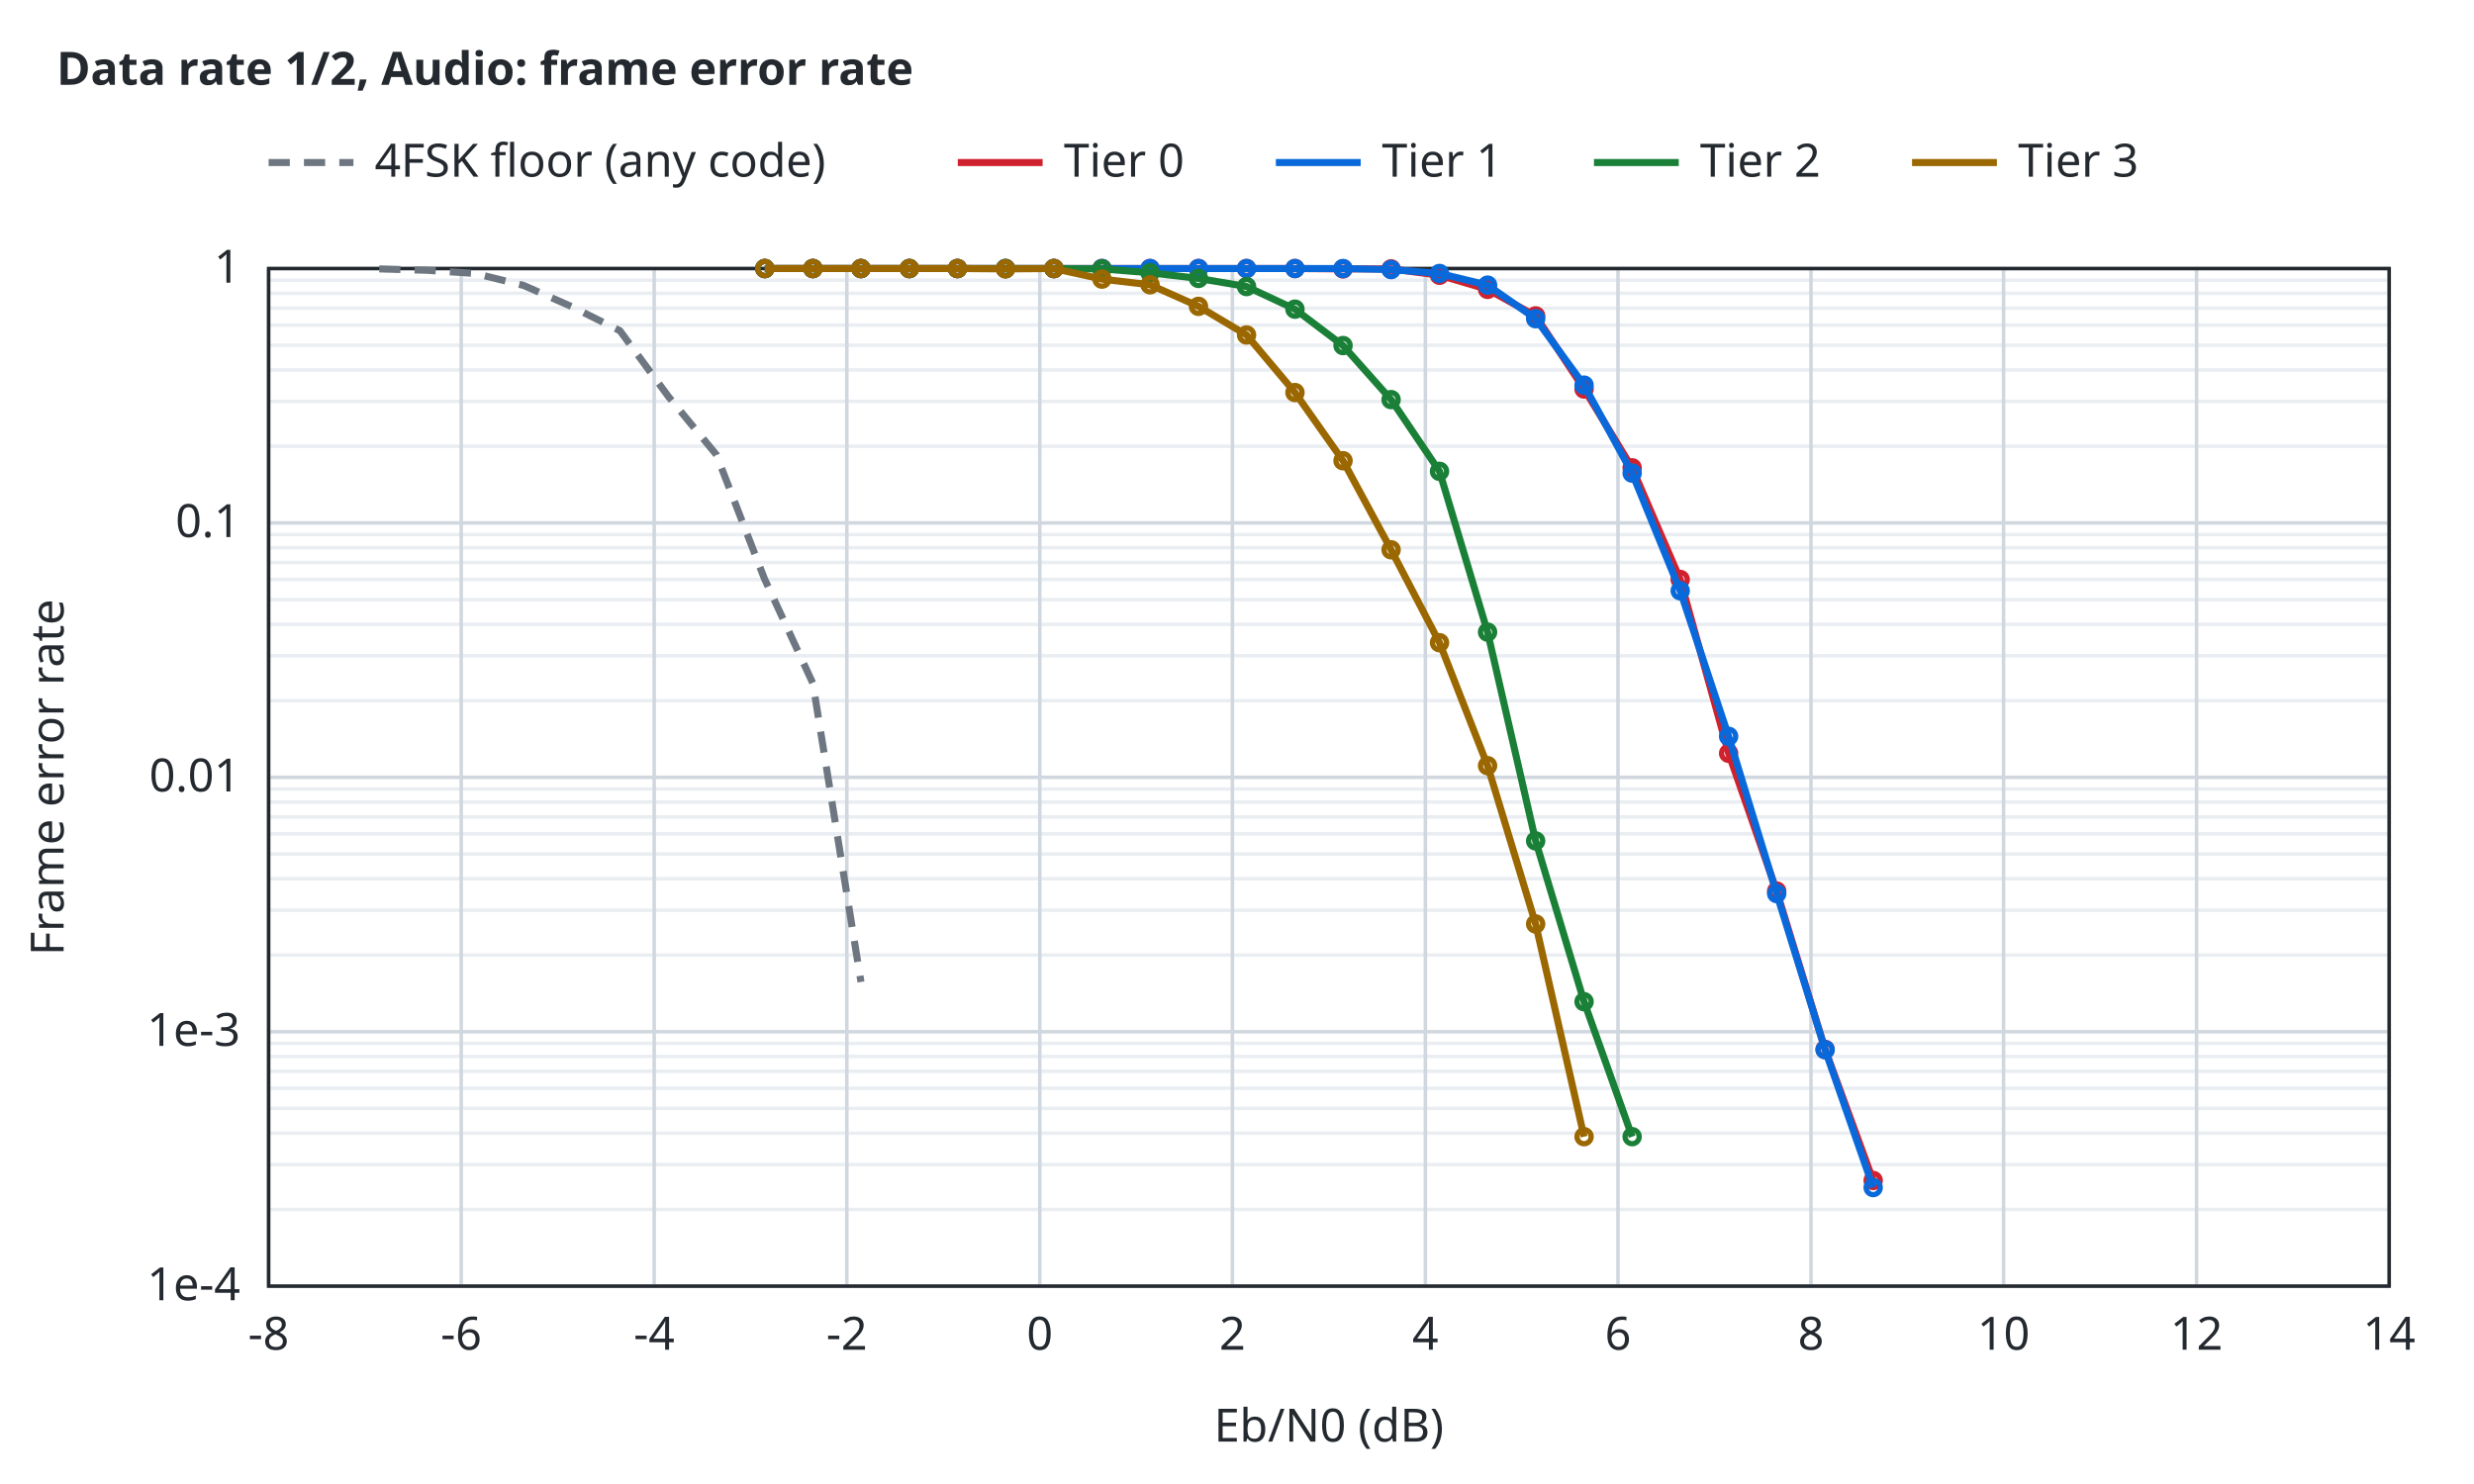
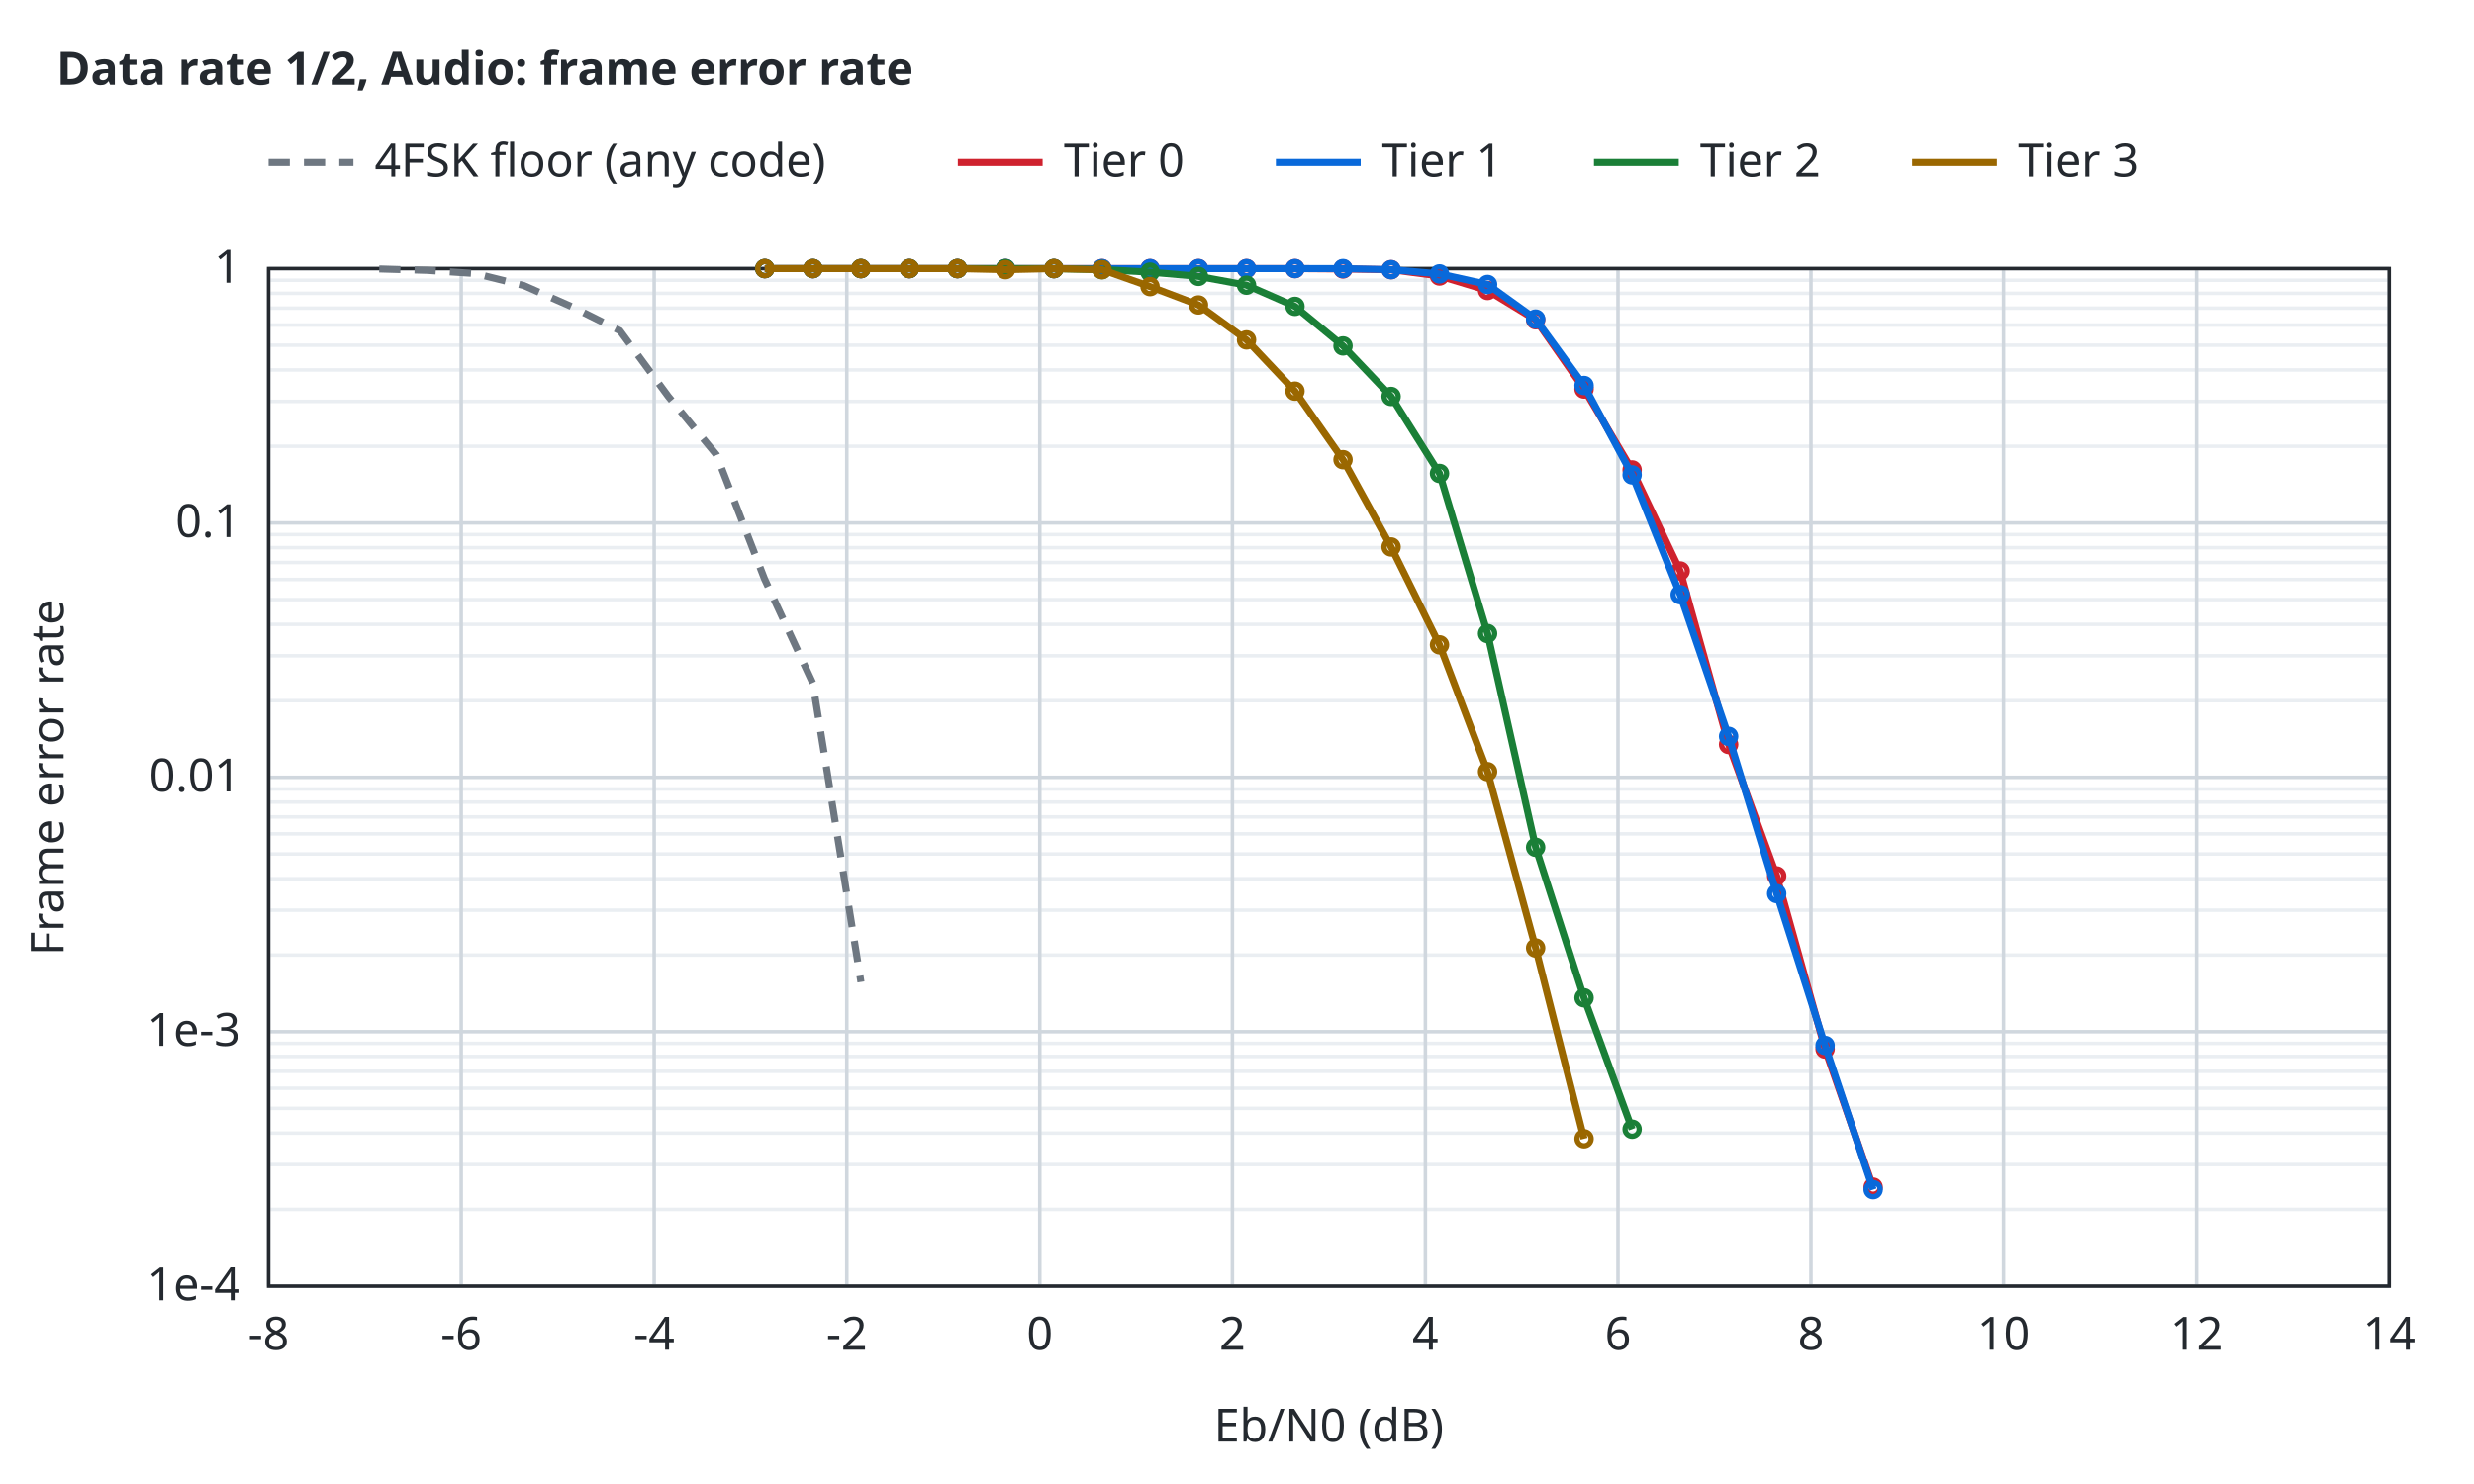
<svg xmlns="http://www.w3.org/2000/svg" width="700" height="420" viewBox="0 0 700 420">
  <style>text{font-family:sans-serif;font-size:13px;fill:#24292f}.t{font-weight:600}.bg{fill:#ffffff}.ax{stroke:#24292f;stroke-width:1;fill:none}.gr{stroke:#d0d7de;stroke-width:1}.mi{stroke:#eaeef2;stroke-width:1}.r0{stroke:#6e7781}.r1{stroke:#bc4c00}.r2{stroke:#8250df}.r3{stroke:#1b7c83}.r4{stroke:#9a6700}.s1{stroke:#cf222e}.s2{stroke:#0969da}.s3{stroke:#1a7f37}.s4{stroke:#9a6700}.q0{fill:#6e7781}.q1{fill:#bc4c00}.q2{fill:#8250df}.f1{fill:#cf222e}.f2{fill:#0969da}.f3{fill:#1a7f37}.f4{fill:#9a6700}.l{fill:none;stroke-width:2}.p{fill:none;stroke-width:1.5}.e{fill:none;stroke-width:1;stroke-opacity:.25}@media (prefers-color-scheme:dark){text{fill:#e6edf3}.bg{fill:#0d1117}.ax{stroke:#8b949e}.gr{stroke:#30363d}.mi{stroke:#21262d}.r0{stroke:#8b949e}.r1{stroke:#f0883e}.r2{stroke:#d2a8ff}.r3{stroke:#39c5cf}.r4{stroke:#d29922}.s1{stroke:#ff7b72}.s2{stroke:#58a6ff}.s3{stroke:#3fb950}.s4{stroke:#d29922}.q0{fill:#8b949e}.q1{fill:#f0883e}.q2{fill:#d2a8ff}.f1{fill:#ff7b72}.f2{fill:#58a6ff}.f3{fill:#3fb950}.f4{fill:#d29922}}</style>
  <rect class="bg" width="100%" height="100%" />
  <text class="t" x="16" y="24">Data rate 1/2, Audio: frame error rate</text>
  <line class="mi" x1="76.0" y1="342.3" x2="676.0" y2="342.3" />
  <line class="mi" x1="76.0" y1="329.6" x2="676.0" y2="329.6" />
  <line class="mi" x1="76.0" y1="320.7" x2="676.0" y2="320.7" />
  <line class="mi" x1="76.0" y1="313.7" x2="676.0" y2="313.7" />
  <line class="mi" x1="76.0" y1="308.0" x2="676.0" y2="308.0" />
  <line class="mi" x1="76.0" y1="303.2" x2="676.0" y2="303.2" />
  <line class="mi" x1="76.0" y1="299.0" x2="676.0" y2="299.0" />
  <line class="mi" x1="76.0" y1="295.3" x2="676.0" y2="295.3" />
  <line class="mi" x1="76.0" y1="270.3" x2="676.0" y2="270.3" />
  <line class="mi" x1="76.0" y1="257.6" x2="676.0" y2="257.6" />
  <line class="mi" x1="76.0" y1="248.7" x2="676.0" y2="248.7" />
  <line class="mi" x1="76.0" y1="241.7" x2="676.0" y2="241.7" />
  <line class="mi" x1="76.0" y1="236.0" x2="676.0" y2="236.0" />
  <line class="mi" x1="76.0" y1="231.2" x2="676.0" y2="231.2" />
  <line class="mi" x1="76.0" y1="227.0" x2="676.0" y2="227.0" />
  <line class="mi" x1="76.0" y1="223.3" x2="676.0" y2="223.3" />
  <line class="mi" x1="76.0" y1="198.3" x2="676.0" y2="198.3" />
  <line class="mi" x1="76.0" y1="185.6" x2="676.0" y2="185.6" />
  <line class="mi" x1="76.0" y1="176.7" x2="676.0" y2="176.7" />
  <line class="mi" x1="76.0" y1="169.7" x2="676.0" y2="169.7" />
  <line class="mi" x1="76.0" y1="164.0" x2="676.0" y2="164.0" />
  <line class="mi" x1="76.0" y1="159.2" x2="676.0" y2="159.2" />
  <line class="mi" x1="76.0" y1="155.0" x2="676.0" y2="155.0" />
  <line class="mi" x1="76.0" y1="151.3" x2="676.0" y2="151.3" />
  <line class="mi" x1="76.0" y1="126.3" x2="676.0" y2="126.3" />
  <line class="mi" x1="76.0" y1="113.6" x2="676.0" y2="113.6" />
  <line class="mi" x1="76.0" y1="104.7" x2="676.0" y2="104.7" />
  <line class="mi" x1="76.0" y1="97.7" x2="676.0" y2="97.7" />
  <line class="mi" x1="76.0" y1="92.0" x2="676.0" y2="92.0" />
  <line class="mi" x1="76.0" y1="87.2" x2="676.0" y2="87.2" />
  <line class="mi" x1="76.0" y1="83.0" x2="676.0" y2="83.0" />
  <line class="mi" x1="76.0" y1="79.3" x2="676.0" y2="79.3" />
  <line class="gr" x1="76.0" y1="364.0" x2="76.0" y2="76.0" />
  <text x="76.0" y="382.0" text-anchor="middle">-8</text>
  <line class="gr" x1="130.5" y1="364.0" x2="130.5" y2="76.0" />
  <text x="130.5" y="382.0" text-anchor="middle">-6</text>
  <line class="gr" x1="185.1" y1="364.0" x2="185.1" y2="76.0" />
  <text x="185.1" y="382.0" text-anchor="middle">-4</text>
  <line class="gr" x1="239.6" y1="364.0" x2="239.6" y2="76.0" />
  <text x="239.6" y="382.0" text-anchor="middle">-2</text>
  <line class="gr" x1="294.2" y1="364.0" x2="294.2" y2="76.0" />
  <text x="294.2" y="382.0" text-anchor="middle">0</text>
  <line class="gr" x1="348.7" y1="364.0" x2="348.7" y2="76.0" />
  <text x="348.7" y="382.0" text-anchor="middle">2</text>
  <line class="gr" x1="403.3" y1="364.0" x2="403.3" y2="76.0" />
  <text x="403.3" y="382.0" text-anchor="middle">4</text>
  <line class="gr" x1="457.8" y1="364.0" x2="457.8" y2="76.0" />
  <text x="457.8" y="382.0" text-anchor="middle">6</text>
  <line class="gr" x1="512.4" y1="364.0" x2="512.4" y2="76.0" />
  <text x="512.4" y="382.0" text-anchor="middle">8</text>
  <line class="gr" x1="566.9" y1="364.0" x2="566.9" y2="76.0" />
  <text x="566.9" y="382.0" text-anchor="middle">10</text>
  <line class="gr" x1="621.5" y1="364.0" x2="621.5" y2="76.0" />
  <text x="621.5" y="382.0" text-anchor="middle">12</text>
  <line class="gr" x1="676.0" y1="364.0" x2="676.0" y2="76.0" />
  <text x="676.0" y="382.0" text-anchor="middle">14</text>
  <line class="gr" x1="76.0" y1="364.0" x2="676.0" y2="364.0" />
  <text x="68.0" y="368.0" text-anchor="end">1e-4</text>
  <line class="gr" x1="76.0" y1="292.0" x2="676.0" y2="292.0" />
  <text x="68.0" y="296.0" text-anchor="end">1e-3</text>
  <line class="gr" x1="76.0" y1="220.0" x2="676.0" y2="220.0" />
  <text x="68.0" y="224.0" text-anchor="end">0.01</text>
  <line class="gr" x1="76.0" y1="148.0" x2="676.0" y2="148.0" />
  <text x="68.0" y="152.0" text-anchor="end">0.1</text>
  <line class="gr" x1="76.0" y1="76.0" x2="676.0" y2="76.0" />
  <text x="68.0" y="80.0" text-anchor="end">1</text>
  <rect class="ax" x="76.0" y="76.0" width="600.0" height="288.0" />
  <text x="376.0" y="408.0" text-anchor="middle">Eb/N0 (dB)</text>
  <text x="18" y="220.0" text-anchor="middle" transform="rotate(-90 18 220.0)">Frame error rate</text>
  <path class="l r0" stroke-dasharray="6 4" d="M107.3,76.1 L120.9,76.5 L134.5,77.4 L148.2,80.8 L161.8,86.8 L175.4,93.6 L189.1,112.2 L202.7,128.7 L216.3,163.8 L230.0,193.4 L243.6,277.9" />
-   <path class="l s1" d="M216.4,76.0 L230.0,76.0 L243.6,76.0 L257.3,76.0 L270.9,76.0 L284.5,76.0 L298.2,76.0 L311.8,76.0 L325.4,76.0 L339.1,76.0 L352.7,76.0 L366.4,76.0 L380.0,76.1 L393.6,76.1 L407.3,77.9 L420.9,81.9 L434.5,89.4 L448.2,110.1 L461.8,132.4 L475.4,164.0 L489.1,213.2 L502.7,252.2 L516.4,297.0 L530.0,334.1" />
+   <path class="l s1" d="M216.4,76.0 L230.0,76.0 L243.6,76.0 L257.3,76.0 L270.9,76.0 L284.5,76.0 L298.2,76.0 L311.8,76.0 L325.4,76.0 L339.1,76.0 L352.7,76.0 L366.4,76.0 L380.0,76.1 L393.6,76.3 L407.3,78.1 L420.9,82.2 L434.5,90.5 L448.2,110.1 L461.8,133.0 L475.4,161.6 L489.1,210.7 L502.7,247.9 L516.4,296.9 L530.0,336.0" />
  <circle class="p s1" cx="216.4" cy="76.0" r="2" />
  <circle class="p s1" cx="230.0" cy="76.0" r="2" />
  <circle class="p s1" cx="243.6" cy="76.0" r="2" />
  <circle class="p s1" cx="257.3" cy="76.0" r="2" />
  <circle class="p s1" cx="270.9" cy="76.0" r="2" />
  <circle class="p s1" cx="284.5" cy="76.0" r="2" />
  <circle class="p s1" cx="298.2" cy="76.0" r="2" />
  <circle class="p s1" cx="311.8" cy="76.0" r="2" />
  <circle class="p s1" cx="325.4" cy="76.0" r="2" />
  <circle class="p s1" cx="339.1" cy="76.0" r="2" />
  <circle class="p s1" cx="352.7" cy="76.0" r="2" />
  <circle class="p s1" cx="366.4" cy="76.0" r="2" />
  <circle class="p s1" cx="380.0" cy="76.1" r="2" />
-   <circle class="p s1" cx="393.6" cy="76.1" r="2" />
-   <circle class="p s1" cx="407.3" cy="77.9" r="2" />
-   <circle class="p s1" cx="420.9" cy="81.9" r="2" />
-   <circle class="p s1" cx="434.5" cy="89.4" r="2" />
+   <circle class="p s1" cx="393.6" cy="76.3" r="2" />
+   <circle class="p s1" cx="407.3" cy="78.1" r="2" />
+   <circle class="p s1" cx="420.9" cy="82.2" r="2" />
+   <circle class="p s1" cx="434.5" cy="90.5" r="2" />
  <circle class="p s1" cx="448.2" cy="110.1" r="2" />
-   <circle class="p s1" cx="461.8" cy="132.4" r="2" />
-   <circle class="p s1" cx="475.4" cy="164.0" r="2" />
-   <circle class="p s1" cx="489.1" cy="213.2" r="2" />
-   <circle class="p s1" cx="502.7" cy="252.2" r="2" />
-   <circle class="p s1" cx="516.4" cy="297.0" r="2" />
-   <circle class="p s1" cx="530.0" cy="334.1" r="2" />
-   <path class="l s2" d="M216.4,76.0 L230.0,76.0 L243.6,76.0 L257.3,76.0 L270.9,76.0 L284.5,76.0 L298.2,76.0 L311.8,76.0 L325.4,76.0 L339.1,76.0 L352.7,76.0 L366.4,76.0 L380.0,76.0 L393.6,76.3 L407.3,77.4 L420.9,80.7 L434.5,90.2 L448.2,109.0 L461.8,133.9 L475.4,167.2 L489.1,208.4 L502.7,252.9 L516.4,297.1 L530.0,336.1" />
+   <circle class="p s1" cx="461.8" cy="133.0" r="2" />
+   <circle class="p s1" cx="475.4" cy="161.6" r="2" />
+   <circle class="p s1" cx="489.1" cy="210.7" r="2" />
+   <circle class="p s1" cx="502.7" cy="247.9" r="2" />
+   <circle class="p s1" cx="516.4" cy="296.9" r="2" />
+   <circle class="p s1" cx="530.0" cy="336.0" r="2" />
+   <path class="l s2" d="M216.4,76.0 L230.0,76.0 L243.6,76.0 L257.3,76.0 L270.9,76.0 L284.5,76.0 L298.2,76.0 L311.8,76.0 L325.4,76.0 L339.1,76.0 L352.7,76.0 L366.4,76.0 L380.0,76.0 L393.6,76.3 L407.3,77.5 L420.9,80.5 L434.5,90.3 L448.2,109.1 L461.8,134.4 L475.4,168.3 L489.1,208.4 L502.7,252.9 L516.4,295.9 L530.0,336.7" />
  <circle class="p s2" cx="216.4" cy="76.0" r="2" />
  <circle class="p s2" cx="230.0" cy="76.0" r="2" />
  <circle class="p s2" cx="243.6" cy="76.0" r="2" />
  <circle class="p s2" cx="257.3" cy="76.0" r="2" />
  <circle class="p s2" cx="270.9" cy="76.0" r="2" />
  <circle class="p s2" cx="284.5" cy="76.0" r="2" />
  <circle class="p s2" cx="298.2" cy="76.0" r="2" />
  <circle class="p s2" cx="311.8" cy="76.0" r="2" />
  <circle class="p s2" cx="325.4" cy="76.0" r="2" />
  <circle class="p s2" cx="339.1" cy="76.0" r="2" />
  <circle class="p s2" cx="352.7" cy="76.0" r="2" />
  <circle class="p s2" cx="366.4" cy="76.0" r="2" />
  <circle class="p s2" cx="380.0" cy="76.0" r="2" />
  <circle class="p s2" cx="393.6" cy="76.3" r="2" />
-   <circle class="p s2" cx="407.3" cy="77.4" r="2" />
-   <circle class="p s2" cx="420.9" cy="80.7" r="2" />
-   <circle class="p s2" cx="434.5" cy="90.2" r="2" />
-   <circle class="p s2" cx="448.2" cy="109.0" r="2" />
-   <circle class="p s2" cx="461.8" cy="133.9" r="2" />
-   <circle class="p s2" cx="475.4" cy="167.2" r="2" />
+   <circle class="p s2" cx="407.3" cy="77.5" r="2" />
+   <circle class="p s2" cx="420.9" cy="80.5" r="2" />
+   <circle class="p s2" cx="434.5" cy="90.3" r="2" />
+   <circle class="p s2" cx="448.2" cy="109.1" r="2" />
+   <circle class="p s2" cx="461.8" cy="134.4" r="2" />
+   <circle class="p s2" cx="475.4" cy="168.3" r="2" />
  <circle class="p s2" cx="489.1" cy="208.4" r="2" />
  <circle class="p s2" cx="502.7" cy="252.9" r="2" />
-   <circle class="p s2" cx="516.4" cy="297.1" r="2" />
-   <circle class="p s2" cx="530.0" cy="336.1" r="2" />
-   <path class="l s3" d="M216.4,76.0 L230.0,76.0 L243.6,76.0 L257.3,76.0 L270.9,76.0 L284.5,76.0 L298.2,76.0 L311.8,76.1 L325.4,77.2 L339.1,78.8 L352.7,81.1 L366.4,87.5 L380.0,97.8 L393.6,113.1 L407.3,133.4 L420.9,178.9 L434.5,238.0 L448.2,283.5 L461.8,321.7" />
+   <circle class="p s2" cx="516.4" cy="295.9" r="2" />
+   <circle class="p s2" cx="530.0" cy="336.7" r="2" />
+   <path class="l s3" d="M216.4,76.0 L230.0,76.0 L243.6,76.0 L257.3,76.0 L270.9,76.0 L284.5,76.0 L298.2,76.0 L311.8,76.3 L325.4,77.0 L339.1,78.2 L352.7,80.7 L366.4,86.7 L380.0,97.9 L393.6,112.2 L407.3,134.0 L420.9,179.3 L434.5,239.8 L448.2,282.4 L461.8,319.6" />
  <circle class="p s3" cx="216.4" cy="76.0" r="2" />
  <circle class="p s3" cx="230.0" cy="76.0" r="2" />
  <circle class="p s3" cx="243.6" cy="76.0" r="2" />
  <circle class="p s3" cx="257.3" cy="76.0" r="2" />
  <circle class="p s3" cx="270.9" cy="76.0" r="2" />
  <circle class="p s3" cx="284.5" cy="76.0" r="2" />
  <circle class="p s3" cx="298.2" cy="76.0" r="2" />
-   <circle class="p s3" cx="311.8" cy="76.1" r="2" />
-   <circle class="p s3" cx="325.4" cy="77.2" r="2" />
-   <circle class="p s3" cx="339.1" cy="78.8" r="2" />
-   <circle class="p s3" cx="352.7" cy="81.1" r="2" />
-   <circle class="p s3" cx="366.4" cy="87.5" r="2" />
-   <circle class="p s3" cx="380.0" cy="97.8" r="2" />
-   <circle class="p s3" cx="393.6" cy="113.1" r="2" />
-   <circle class="p s3" cx="407.3" cy="133.4" r="2" />
-   <circle class="p s3" cx="420.9" cy="178.9" r="2" />
-   <circle class="p s3" cx="434.5" cy="238.0" r="2" />
-   <circle class="p s3" cx="448.2" cy="283.5" r="2" />
-   <circle class="p s3" cx="461.8" cy="321.7" r="2" />
-   <path class="l s4" d="M216.4,76.0 L230.0,76.0 L243.6,76.0 L257.3,76.0 L270.9,76.0 L284.5,76.1 L298.2,76.0 L311.8,79.0 L325.4,80.6 L339.1,86.7 L352.7,94.8 L366.4,111.1 L380.0,130.4 L393.6,155.6 L407.3,181.9 L420.9,216.7 L434.5,261.5 L448.2,321.7" />
+   <circle class="p s3" cx="311.8" cy="76.3" r="2" />
+   <circle class="p s3" cx="325.4" cy="77.0" r="2" />
+   <circle class="p s3" cx="339.1" cy="78.2" r="2" />
+   <circle class="p s3" cx="352.7" cy="80.7" r="2" />
+   <circle class="p s3" cx="366.4" cy="86.7" r="2" />
+   <circle class="p s3" cx="380.0" cy="97.9" r="2" />
+   <circle class="p s3" cx="393.6" cy="112.2" r="2" />
+   <circle class="p s3" cx="407.3" cy="134.0" r="2" />
+   <circle class="p s3" cx="420.9" cy="179.3" r="2" />
+   <circle class="p s3" cx="434.5" cy="239.8" r="2" />
+   <circle class="p s3" cx="448.2" cy="282.4" r="2" />
+   <circle class="p s3" cx="461.8" cy="319.6" r="2" />
+   <path class="l s4" d="M216.4,76.0 L230.0,76.0 L243.6,76.0 L257.3,76.0 L270.9,76.0 L284.5,76.3 L298.2,76.0 L311.8,76.3 L325.4,81.1 L339.1,86.3 L352.7,96.2 L366.4,110.7 L380.0,130.1 L393.6,154.8 L407.3,182.5 L420.9,218.4 L434.5,268.3 L448.2,322.3" />
  <circle class="p s4" cx="216.4" cy="76.0" r="2" />
  <circle class="p s4" cx="230.0" cy="76.0" r="2" />
  <circle class="p s4" cx="243.6" cy="76.0" r="2" />
  <circle class="p s4" cx="257.3" cy="76.0" r="2" />
  <circle class="p s4" cx="270.9" cy="76.0" r="2" />
-   <circle class="p s4" cx="284.5" cy="76.1" r="2" />
+   <circle class="p s4" cx="284.5" cy="76.3" r="2" />
  <circle class="p s4" cx="298.2" cy="76.0" r="2" />
-   <circle class="p s4" cx="311.8" cy="79.0" r="2" />
-   <circle class="p s4" cx="325.4" cy="80.6" r="2" />
-   <circle class="p s4" cx="339.1" cy="86.7" r="2" />
-   <circle class="p s4" cx="352.7" cy="94.8" r="2" />
-   <circle class="p s4" cx="366.4" cy="111.1" r="2" />
-   <circle class="p s4" cx="380.0" cy="130.4" r="2" />
-   <circle class="p s4" cx="393.6" cy="155.6" r="2" />
-   <circle class="p s4" cx="407.3" cy="181.9" r="2" />
-   <circle class="p s4" cx="420.9" cy="216.7" r="2" />
-   <circle class="p s4" cx="434.5" cy="261.5" r="2" />
-   <circle class="p s4" cx="448.2" cy="321.7" r="2" />
+   <circle class="p s4" cx="311.8" cy="76.3" r="2" />
+   <circle class="p s4" cx="325.4" cy="81.1" r="2" />
+   <circle class="p s4" cx="339.1" cy="86.3" r="2" />
+   <circle class="p s4" cx="352.7" cy="96.2" r="2" />
+   <circle class="p s4" cx="366.4" cy="110.7" r="2" />
+   <circle class="p s4" cx="380.0" cy="130.1" r="2" />
+   <circle class="p s4" cx="393.6" cy="154.8" r="2" />
+   <circle class="p s4" cx="407.3" cy="182.5" r="2" />
+   <circle class="p s4" cx="420.9" cy="218.4" r="2" />
+   <circle class="p s4" cx="434.5" cy="268.3" r="2" />
+   <circle class="p s4" cx="448.2" cy="322.3" r="2" />
  <line class="l r0" stroke-dasharray="6 4" x1="76.0" y1="46.0" x2="100.0" y2="46.0" />
  <text x="106.0" y="50.0">4FSK floor (any code)</text>
  <line class="l s1" x1="271.0" y1="46.0" x2="295.0" y2="46.0" />
  <text x="301.0" y="50.0">Tier 0</text>
  <line class="l s2" x1="361.0" y1="46.0" x2="385.0" y2="46.0" />
  <text x="391.0" y="50.0">Tier 1</text>
  <line class="l s3" x1="451.0" y1="46.0" x2="475.0" y2="46.0" />
  <text x="481.0" y="50.0">Tier 2</text>
  <line class="l s4" x1="541.0" y1="46.0" x2="565.0" y2="46.0" />
  <text x="571.0" y="50.0">Tier 3</text>
</svg>
